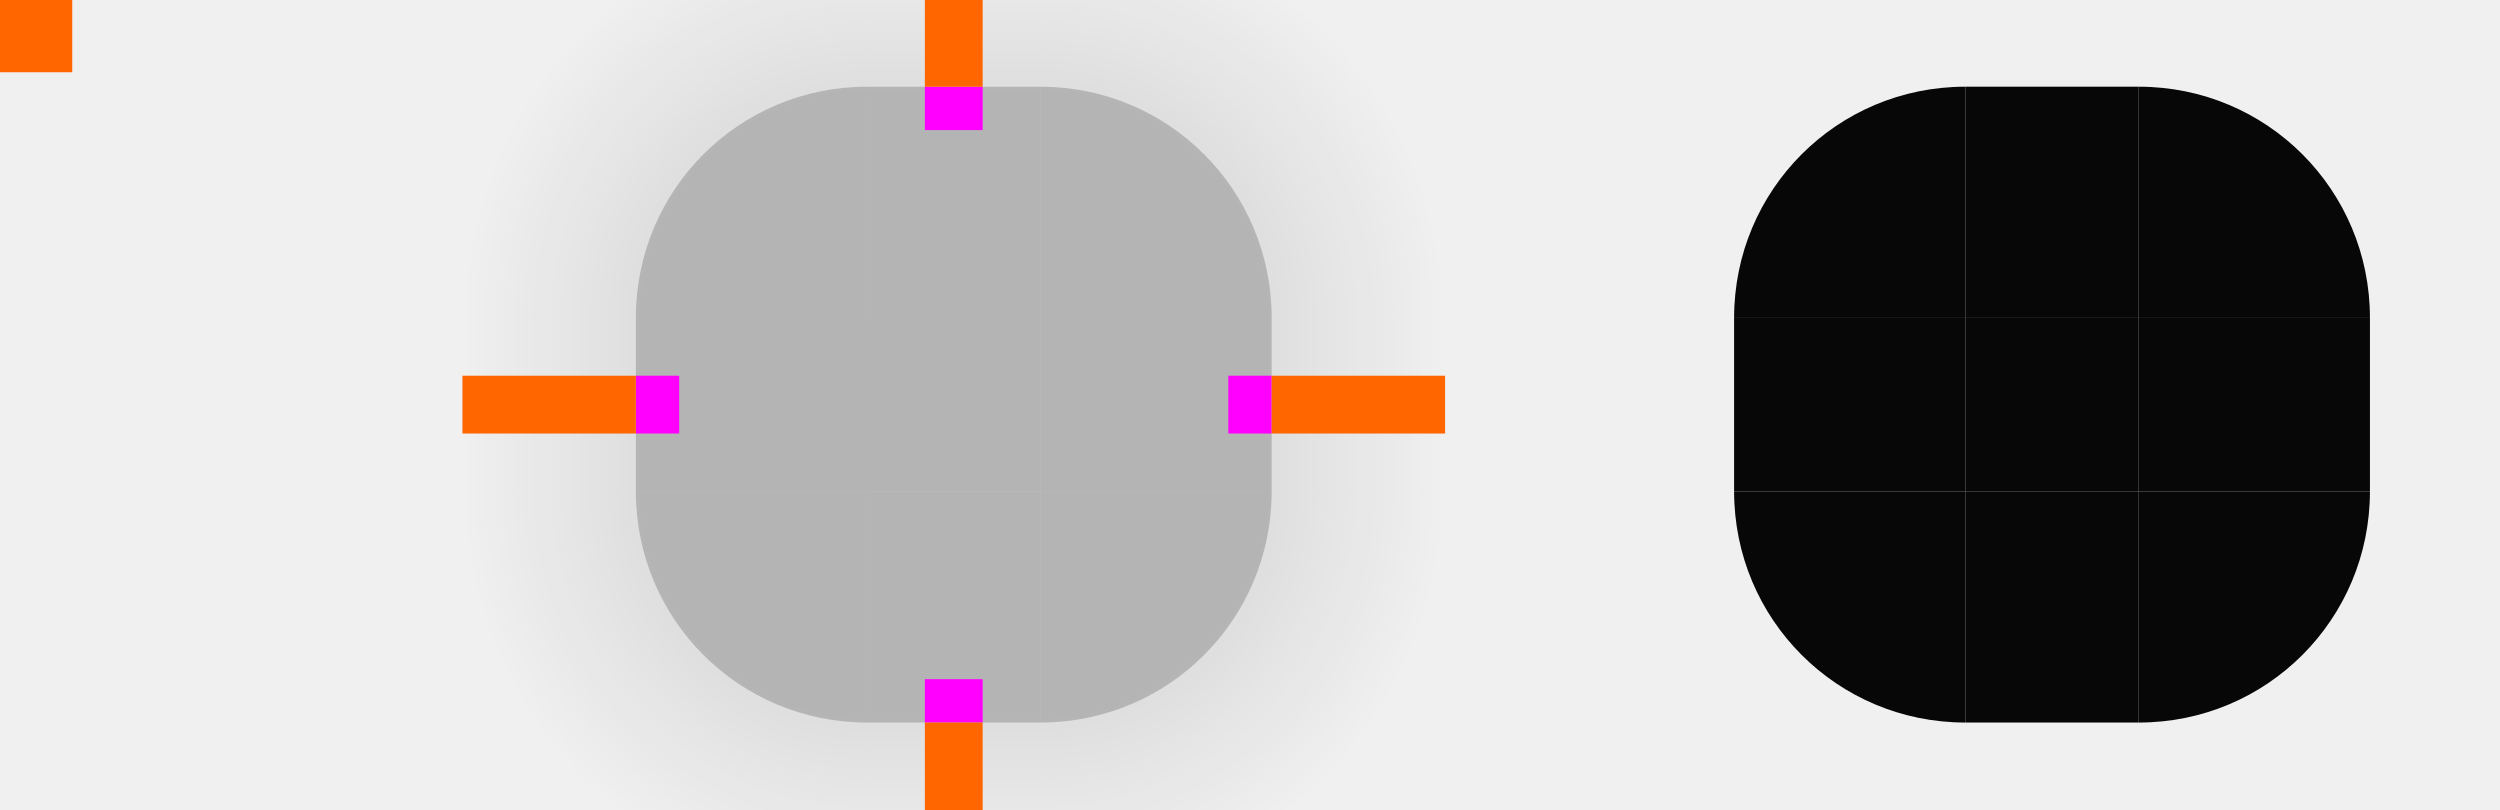
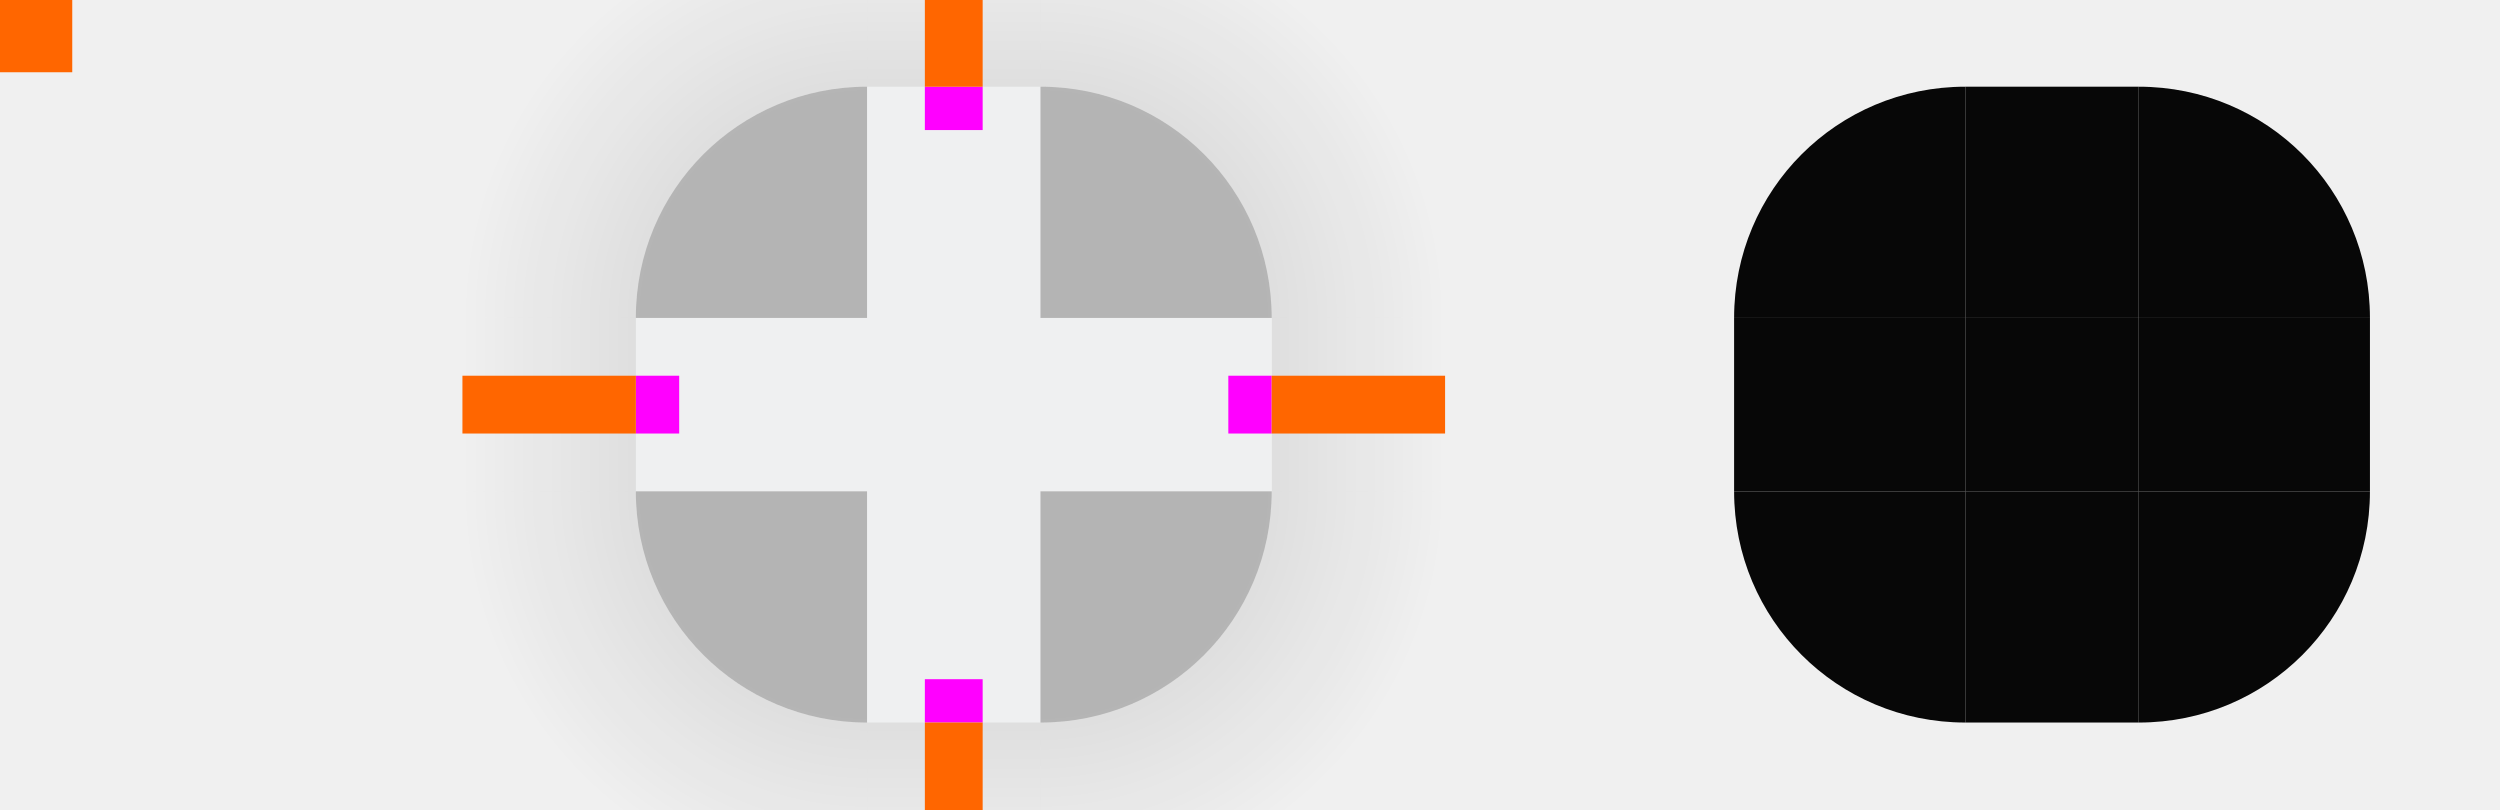
<svg xmlns="http://www.w3.org/2000/svg" xmlns:xlink="http://www.w3.org/1999/xlink" width="173" height="56" version="1.1" viewBox="0 0 173 56" id="svg200">
  <defs id="defs24">
    <linearGradient id="linearGradient923">
      <stop id="stop919" offset="0" style="stop-color:#ffffff;stop-opacity:1;" />
      <stop id="stop921" offset="1" style="stop-color:#ffffff;stop-opacity:0;" />
    </linearGradient>
    <linearGradient id="linearGradient913">
      <stop id="stop909" offset="0" style="stop-color:#ffffff;stop-opacity:0" />
      <stop style="stop-color:#ffffff;stop-opacity:0" offset="0.938" id="stop917" />
      <stop id="stop911" offset="1" style="stop-color:#ffffff;stop-opacity:1" />
    </linearGradient>
    <style id="current-color-scheme" type="text/css">.ColorScheme-Text {
        color:#31363b;
        stop-color:#31363b;
      }
      .ColorScheme-Background {
        color:#eff0f1;
        stop-color:#eff0f1;
      }
      .ColorScheme-Highlight {
        color:#3daee9;
        stop-color:#3daee9;
      }
      .ColorScheme-ViewText {
        color:#31363b;
        stop-color:#31363b;
      }
      .ColorScheme-ViewBackground {
        color:#fcfcfc;
        stop-color:#fcfcfc;
      }
      .ColorScheme-ViewHover {
        color:#93cee9;
        stop-color:#93cee9;
      }
      .ColorScheme-ViewFocus{
        color:#3daee9;
        stop-color:#3daee9;
      }
      .ColorScheme-ButtonText {
        color:#31363b;
        stop-color:#31363b;
      }
      .ColorScheme-ButtonBackground {
        color:#eff0f1;
        stop-color:#eff0f1;
      }
      .ColorScheme-ButtonHover {
        color:#93cee9;
        stop-color:#93cee9;
      }
      .ColorScheme-ButtonFocus{
        color:#3daee9;
        stop-color:#3daee9;
      }</style>
    <linearGradient id="linearGradient4270">
      <stop id="stop4272" offset="0" style="stop-color:#000000;stop-opacity:0.667" />
      <stop id="stop4274" offset="1" style="stop-color:#000000;stop-opacity:0;" />
    </linearGradient>
    <radialGradient xlink:href="#linearGradient4270" id="radialGradient994" gradientUnits="userSpaceOnUse" gradientTransform="matrix(1.6289431e-5,-4.66664,4.66665,1.6289464e-5,3.998937,381.3309)" cx="77" cy="12" fx="77" fy="12" r="6" />
    <linearGradient xlink:href="#linearGradient4270" id="linearGradient4920" gradientUnits="userSpaceOnUse" x1="-920.695" y1="-35" x2="-904.362" y2="-35" gradientTransform="matrix(1.102054,0,0,1,98.29367,0)" />
    <radialGradient gradientTransform="matrix(0,-2,2,0,16,142)" gradientUnits="userSpaceOnUse" r="8" fy="22" fx="60" cy="22" cx="60" id="radialGradient915" xlink:href="#linearGradient913" />
    <linearGradient gradientUnits="userSpaceOnUse" y2="-35" x2="-910.862" y1="-35" x1="-910.362" id="linearGradient925" xlink:href="#linearGradient923" />
  </defs>
  <use height="100%" width="100%" transform="matrix(1,0,0,-1,-2.3793946e-7,55.99996)" id="bottom" xlink:href="#top" y="0" x="0" />
  <use x="0" y="0" xlink:href="#top" id="left" transform="matrix(0,1,1,0,38.00004,-37.99997)" width="100%" height="100%" />
  <use height="100%" width="100%" transform="rotate(90,65.99996,28.00002)" id="shadow-right" xlink:href="#shadow-top" y="0" x="0" />
  <use height="100%" width="100%" transform="rotate(90,65.99997,28)" id="right" xlink:href="#top" y="0" x="0" />
  <use height="100%" width="100%" transform="rotate(-90,66.00001,27.99999)" id="shadow-left" xlink:href="#shadow-top" y="0" x="0" />
  <use height="100%" width="100%" transform="matrix(1,0,0,-1,5.6942917e-7,56.00003)" id="shadow-bottom" xlink:href="#shadow-top" y="0" x="0" />
  <g id="shadow-topleft" transform="matrix(1.166664,0,0,1.166664,64.66661,-1086.753)" style="opacity:1">
    <path d="M 32 -6 L 32 22 L 44 22 C 44 13.136 51.136 6 60 6 L 60 -6 L 32 -6 z " style="opacity:0.25;fill:url(#radialGradient994);fill-opacity:1;fill-rule:evenodd;stroke:none;stroke-width:2.333px;stroke-linecap:butt;stroke-linejoin:miter;stroke-opacity:1" id="path4828" transform="matrix(0.857145,0,0,0.857145,-55.42867,931.505)" />
  </g>
  <rect style="fill:#ff6600" x="0" height="5" width="5" y="-1.4648437e-05" id="hint-tile-center" />
  <g id="top" transform="matrix(0.375001,0,0,1.999999,52.87496,-1814.723)">
-     <rect y="-51" x="-918.362" height="32" width="8" id="rect4152" style="color:#eff0f1;opacity:0.25;fill:#000000;fill-opacity:1;stroke:none;stroke-width:1.155" transform="matrix(0,-1,-1,0,0,0)" class="ColorScheme-Background" />
+     <rect y="-51" x="-918.362" height="32" width="8" id="rect4152" style="color:#eff0f1;opacity:1;fill:currentColor;fill-opacity:1;stroke:none;stroke-width:1.155" transform="matrix(0,-1,-1,0,0,0)" class="ColorScheme-Background" />
    <rect class="ColorScheme-Background" transform="matrix(0,-1,-1,0,0,0)" style="color:#eff0f1;opacity:0.01;fill:url(#linearGradient925);fill-opacity:1;stroke:none;stroke-width:0.289" id="rect76" width="0.5" height="32" x="-910.862" y="-51" />
  </g>
  <g id="topleft" transform="translate(31,-904.3622)">
    <path style="opacity:0.25;fill:#000000;fill-opacity:1;stroke:none;stroke-width:2.667" d="m 29,910.362 c -8.864,0 -16,7.136 -16,16 h 16 z" id="rect4159" />
    <path transform="translate(-31,904.3622)" d="M 60 6 C 51.136 6 44 13.136 44 22 L 45 22 C 45 13.69 51.69 7 60 7 L 60 6 z " style="opacity:0.01;fill:url(#radialGradient915);fill-opacity:1;stroke:none;stroke-width:2.667" id="path71" />
  </g>
-   <rect class="ColorScheme-Background" y="22" x="60" height="12" width="12" id="center" style="color:#eff0f1;opacity:0.25;fill:#000000;fill-opacity:1;stroke:none;stroke-width:0.375" />
+   <rect class="ColorScheme-Background" y="22" x="60" height="12" width="12" id="center" style="color:#eff0f1;opacity:1;fill:currentColor;fill-opacity:1;stroke:none;stroke-width:0.375" />
  <rect style="fill:#ff00ff;fill-opacity:1;stroke:none;stroke-width:0.707" id="hint-top-margin" width="4" height="3" x="64" y="6" />
  <rect y="47" x="64" height="3" width="4" id="hint-bottom-margin" style="fill:#ff00ff;fill-opacity:1;stroke:none;stroke-width:0.707" />
  <rect y="-88" x="26" height="3" width="4" id="hint-right-margin" style="fill:#ff00ff;fill-opacity:1;stroke:none;stroke-width:0.707" transform="rotate(90)" />
  <rect style="fill:#ff00ff;fill-opacity:1;stroke:none;stroke-width:0.707" id="hint-left-margin" width="4" height="3" x="26" y="-47" transform="rotate(90)" />
  <g id="shadow-top" transform="matrix(0.3750033,0,0,1.555564,52.87489,-1403.46)" style="opacity:1">
    <rect transform="matrix(0,-1,-1,0,0,0)" style="opacity:1;fill:none;fill-opacity:1;stroke:none" id="rect4820" width="6" height="32" x="-916.362" y="-51" />
    <rect transform="matrix(0,-1,-1,0,0,0)" style="opacity:0.25;fill:url(#linearGradient4920);fill-opacity:1;stroke:none;stroke-width:1.05" id="rect4822" width="7.714" height="32" x="-906.077" y="-51" />
    <rect y="-51" x="-911.362" height="32" width="1" id="rect4824" style="opacity:1;fill:none;fill-opacity:1;stroke:none" transform="matrix(0,-1,-1,0,0,0)" />
  </g>
  <rect y="-6" x="64" height="12" width="4" id="shadow-hint-top-margin" style="fill:#ff6600;fill-opacity:1;stroke:none;stroke-width:1.414" />
  <rect style="fill:#ff6600;fill-opacity:1;stroke:none;stroke-width:1.414" id="shadow-hint-bottom-margin" width="4" height="12" x="64" y="50" />
  <rect transform="rotate(90)" style="fill:#ff6600;fill-opacity:1;stroke:none;stroke-width:1.414" id="shadow-hint-right-margin" width="4" height="12" x="26" y="-100" />
  <rect transform="rotate(90)" y="-44" x="26" height="12" width="4" id="shadow-hint-left-margin" style="fill:#ff6600;fill-opacity:1;stroke:none;stroke-width:1.414" />
  <g id="mask-top" transform="matrix(0.3750003,0,0,1.333327,128.875,-1207.811)">
    <rect transform="matrix(0,-1,-1,0,0,0)" style="opacity:0.97;fill:#000000;fill-opacity:1;stroke:none;stroke-width:1.549" id="rect4265" width="12" height="32" x="-922.362" y="-51" />
  </g>
  <g id="mask-topleft" transform="matrix(1.599998,0,0,1.599994,99.20003,-1450.574)">
    <path style="opacity:0.97;fill:#000000;fill-opacity:1;stroke-width:2" d="m 23,910.362 c -5.54,0 -10,4.46 -10,10 h 10 z" id="path4277" />
  </g>
  <g id="mask-topright" transform="matrix(2.000004,0,0,2.000016,49.9998,-1814.739)">
    <path style="opacity:0.97;fill:#000000;fill-opacity:1;stroke-width:1.6" d="m 49,910.362 v 8 H 57 c 0,-4.432 -3.568,-8 -8,-8 z" id="path4287" />
  </g>
  <g id="mask-bottom" transform="matrix(0.3750003,0,0,1.600003,128.875,-1476.983)">
    <rect y="-51" x="944.362" height="32" width="10" id="rect4291" style="opacity:0.97;fill:#000000;fill-opacity:1;stroke:none;stroke-width:1.414" transform="rotate(90)" />
  </g>
  <g id="mask-bottomleft" transform="matrix(1.333329,0,0,1.333327,102.6667,-1222.477)">
    <path style="opacity:0.97;fill:#000000;fill-opacity:1;stroke-width:2.4" d="m 13,942.362 c 0,6.648 5.352,12 12,12 v -12 z" id="path4303" />
  </g>
  <g id="mask-bottomright" transform="matrix(1.333334,0,0,1.333332,87.99999,-1222.481)">
    <path style="opacity:0.97;fill:#000000;fill-opacity:1;stroke-width:2.4" d="m 45,942.362 v 12 c 6.648,0 12,-5.352 12,-12 z" id="path4313" />
  </g>
  <g id="mask-left" transform="matrix(1.333334,0,0,0.600006,102.6667,-531.4229)">
    <rect y="922.362" x="-25" height="20" width="12" id="rect4317" style="opacity:0.97;fill:#000000;fill-opacity:1;stroke:none;stroke-width:1.225" transform="scale(-1,1)" />
  </g>
  <g id="mask-right" transform="matrix(1.600001,0,0,0.3750048,72.79994,-321.6402)">
    <rect style="opacity:0.97;fill:#000000;fill-opacity:1;stroke:none;stroke-width:1.414" id="rect4323" width="10" height="32" x="47" y="916.362" />
  </g>
  <rect style="opacity:0.97;fill:#000000;fill-opacity:1;stroke:none;stroke-width:0.375" id="mask-center" width="12" height="12" x="136" y="22" />
  <rect style="color:#eff0f1;opacity:0;fill:#ffffff;fill-opacity:1;stroke:none;stroke-width:0.375" id="shadow-center" width="12" height="12" x="60" y="80" class="ColorScheme-Background" />
  <use height="100%" width="100%" transform="matrix(-1,0,0,1,132,0)" id="topright" xlink:href="#topleft" y="0" x="0" />
  <use height="100%" width="100%" transform="matrix(1,0,0,-1,0,56)" id="bottomleft" xlink:href="#topleft" y="0" x="0" />
  <use height="100%" width="100%" transform="rotate(180,66,28)" id="bottomright" xlink:href="#topleft" y="0" x="0" />
  <use height="100%" width="100%" transform="matrix(-1,0,0,1,132,0)" id="shadow-topright" xlink:href="#shadow-topleft" y="0" x="0" />
  <use height="100%" width="100%" transform="matrix(1,0,0,-1,-9.5996635e-7,56)" id="shadow-bottomleft" xlink:href="#shadow-topleft" y="0" x="0" />
  <use height="100%" width="100%" transform="rotate(180,66,28)" id="shadow-bottomright" xlink:href="#shadow-topleft" y="0" x="0" />
</svg>
